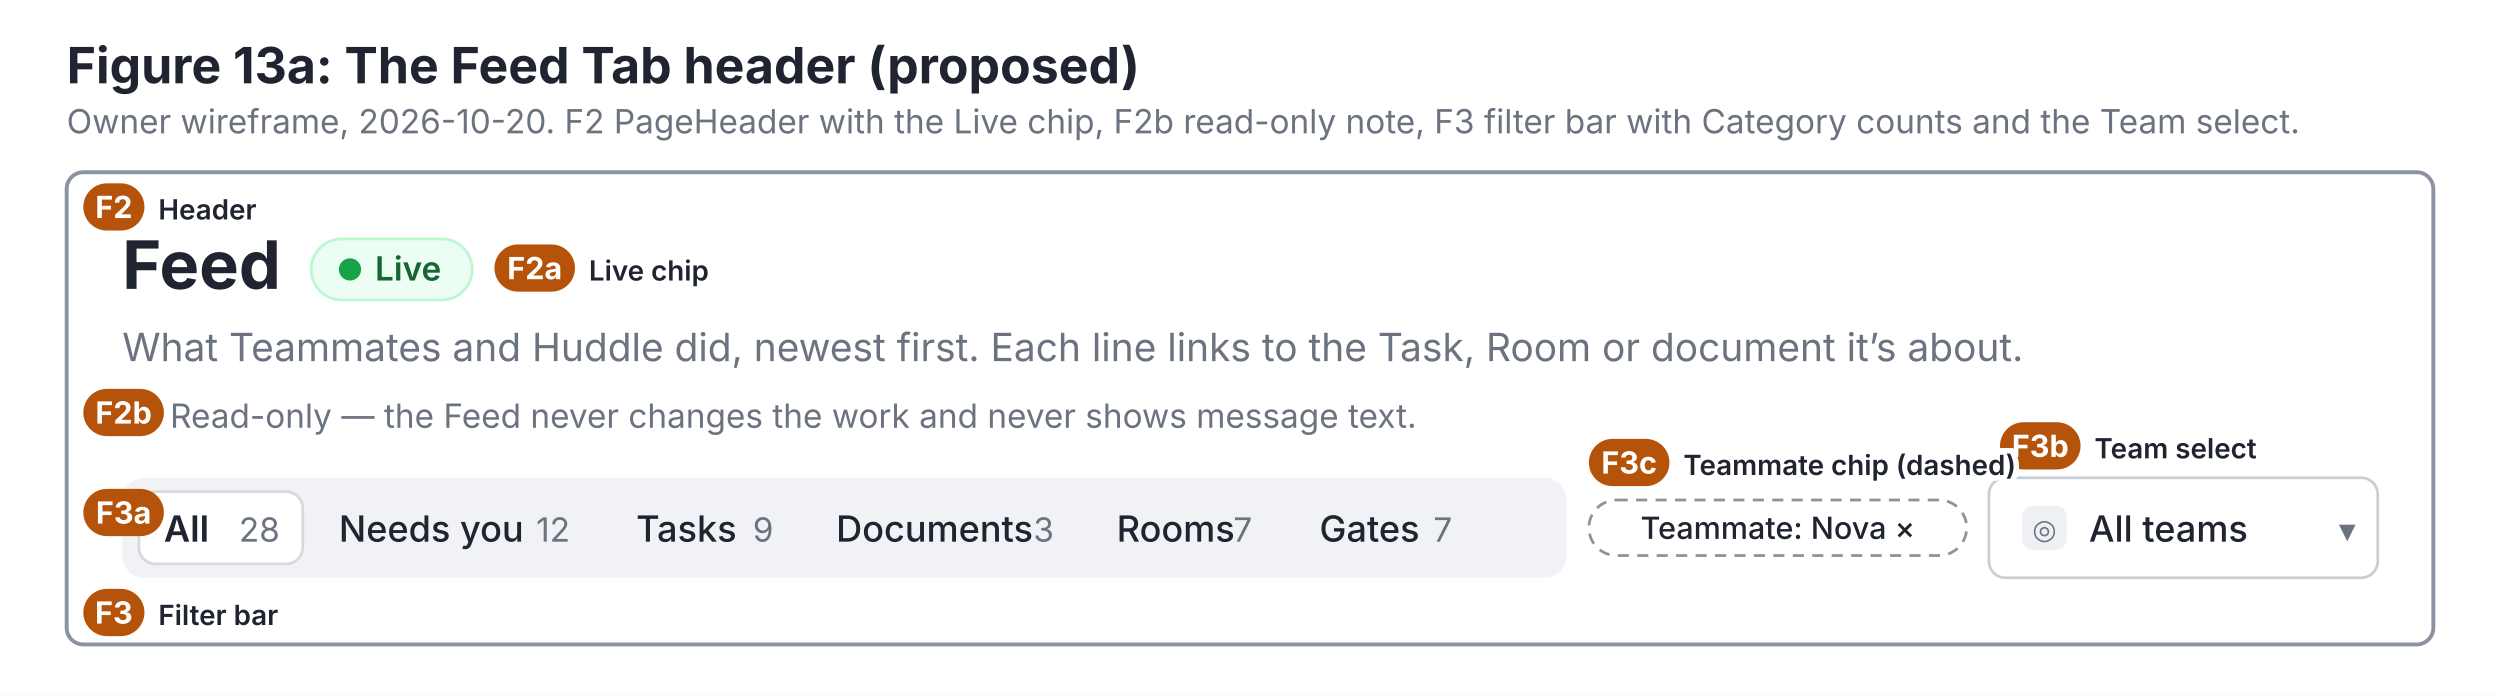
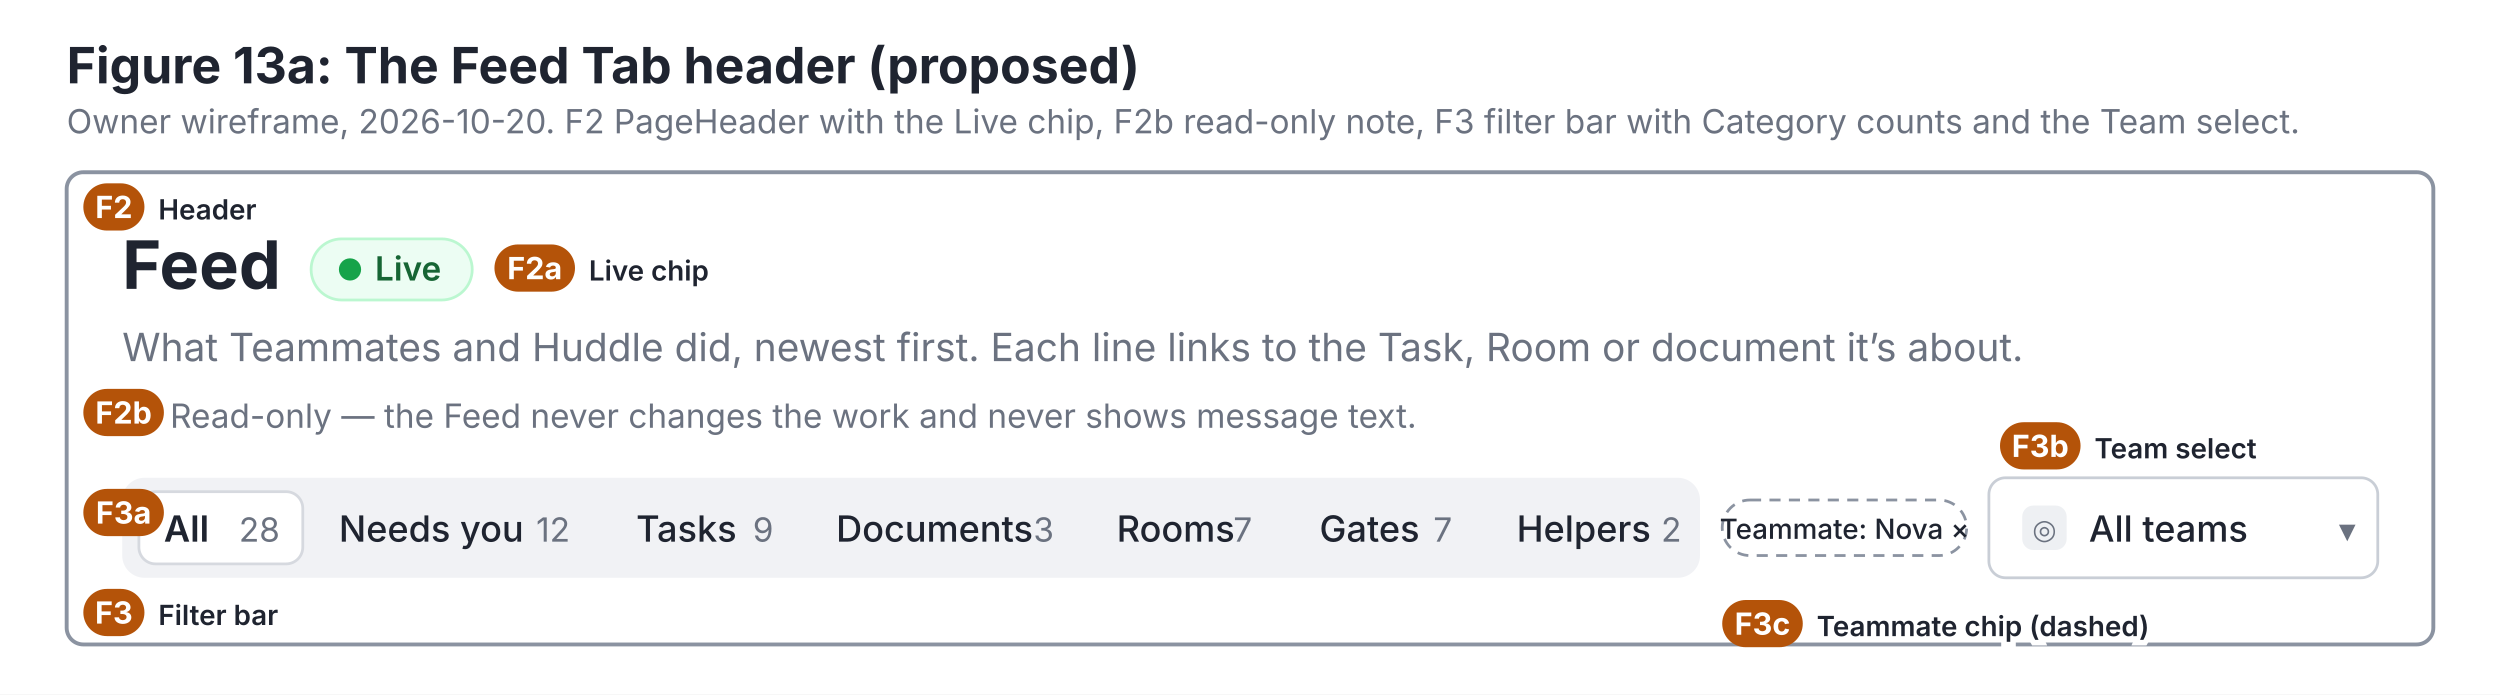
<svg xmlns="http://www.w3.org/2000/svg" viewBox="0 0 900 250" width="900" height="250" font-family="Inter, 'Segoe UI', Helvetica, Arial, sans-serif" xml:space="preserve" style="white-space: pre" role="img" aria-label="Figure 13a: The Feed Tab header">
  <rect width="900" height="250" fill="#ffffff" />
  <text x="24" y="30" font-size="18" font-weight="700" fill="#1f2430" text-anchor="start">Figure 13a: The Feed Tab header (proposed)</text>
  <text x="24" y="48" font-size="12" font-weight="400" fill="#6b7280" text-anchor="start">Owner wireframe, 2026-10-20. F2 PageHeader with the Live chip, F2b read-only note, F3 filter bar with Category counts and the Team select.</text>
  <rect x="24" y="62" width="852" height="170" rx="6" fill="#fff" stroke="#8b93a1" stroke-width="1.4" />
  <text x="44" y="104" font-size="24" font-weight="700" fill="#1f2430" text-anchor="start">Feed</text>
  <rect x="112" y="86" width="58" height="22" rx="11" fill="#ecfdf3" stroke="#bbf7d0" />
  <circle cx="126" cy="97" r="4" fill="#16a34a" />
  <text x="135" y="101" font-size="12" font-weight="600" fill="#166534" text-anchor="start">Live</text>
  <text x="44" y="130" font-size="14" font-weight="400" fill="#6b7280" text-anchor="start">What Teammates and Huddle did, newest first. Each line links to the Task, Room or document it’s about.</text>
  <text x="44" y="154" font-size="12" font-weight="400" fill="#6b7280" text-anchor="start">◉  Read-only — the Feed never changes the work and never shows message text.</text>
-   <rect x="44" y="172" width="520" height="36" rx="8" fill="#f1f2f5" />
+   <rect x="44" y="172" width="568" height="36" rx="8" fill="#f1f2f5" />
  <rect x="50" y="177" width="59" height="26" rx="6" fill="#fff" stroke="#d6d9df" />
  <text x="59" y="195" font-size="13" font-weight="600" fill="#1f2430" text-anchor="start">All</text>
  <text x="86" y="195" font-size="12" font-weight="400" fill="#6b7280" text-anchor="start">28</text>
  <text x="122" y="195" font-size="13" font-weight="500" fill="#1f2430" text-anchor="start">Needs you</text>
  <text x="193" y="195" font-size="12" font-weight="400" fill="#6b7280" text-anchor="start">12</text>
  <text x="229" y="195" font-size="13" font-weight="500" fill="#1f2430" text-anchor="start">Tasks</text>
  <text x="271" y="195" font-size="12" font-weight="400" fill="#6b7280" text-anchor="start">9</text>
  <text x="301" y="195" font-size="13" font-weight="500" fill="#1f2430" text-anchor="start">Documents</text>
  <text x="372" y="195" font-size="12" font-weight="400" fill="#6b7280" text-anchor="start">3</text>
  <text x="402" y="195" font-size="13" font-weight="500" fill="#1f2430" text-anchor="start">Rooms</text>
  <text x="444" y="195" font-size="12" font-weight="400" fill="#6b7280" text-anchor="start">7</text>
  <text x="475" y="195" font-size="13" font-weight="500" fill="#1f2430" text-anchor="start">Gates</text>
  <text x="516" y="195" font-size="12" font-weight="400" fill="#6b7280" text-anchor="start">7</text>
+   <text x="546" y="195" font-size="13" font-weight="500" fill="#1f2430" text-anchor="start">Helpers</text>
+   <text x="598" y="195" font-size="12" font-weight="400" fill="#6b7280" text-anchor="start">2</text>
  <rect x="716" y="172" width="140" height="36" rx="6" fill="#fff" stroke="#c9ced6" />
  <rect x="728" y="182" width="16" height="16" rx="4" fill="#eef0f3" />
  <text x="736" y="194" font-size="10" font-weight="700" fill="#6b7280" text-anchor="middle">◎</text>
  <text x="752" y="195" font-size="13" font-weight="500" fill="#1f2430" text-anchor="start">All teams</text>
  <text x="842" y="195" font-size="12" font-weight="400" fill="#6b7280" text-anchor="start">▾</text>
-   <rect x="572" y="180" width="136" height="20" rx="10" fill="#fff" stroke="#8b93a1" stroke-dasharray="4 3" />
-   <text x="640" y="194" font-size="11" font-weight="500" fill="#1f2430" text-anchor="middle">Teammate: Nova ×</text>
+   <rect x="620" y="180" width="88" height="20" rx="10" fill="#fff" stroke="#8b93a1" stroke-dasharray="4 3" />
+   <text x="664" y="194" font-size="10" font-weight="500" fill="#1f2430" text-anchor="middle">Teammate: Nova ×</text>
  <rect x="30" y="66" width="22" height="17" rx="8.5" fill="#b45309" />
  <text x="41.0" y="78.5" font-size="11" font-weight="700" fill="#fff" text-anchor="middle">F2</text>
  <text x="57" y="79" font-size="10" font-weight="600" fill="#1f2430" stroke="#fff" stroke-width="4" paint-order="stroke">Header</text>
  <rect x="178" y="88" width="29" height="17" rx="8.5" fill="#b45309" />
  <text x="192.5" y="100.5" font-size="11" font-weight="700" fill="#fff" text-anchor="middle">F2a</text>
  <text x="212" y="101" font-size="10" font-weight="600" fill="#1f2430" stroke="#fff" stroke-width="4" paint-order="stroke">Live chip</text>
  <rect x="30" y="140" width="29" height="17" rx="8.5" fill="#b45309" />
  <text x="44.5" y="152.5" font-size="11" font-weight="700" fill="#fff" text-anchor="middle">F2b</text>
  <rect x="30" y="176" width="29" height="17" rx="8.5" fill="#b45309" />
  <text x="44.5" y="188.5" font-size="11" font-weight="700" fill="#fff" text-anchor="middle">F3a</text>
  <rect x="720" y="152" width="29" height="17" rx="8.5" fill="#b45309" />
  <text x="734.5" y="164.5" font-size="11" font-weight="700" fill="#fff" text-anchor="middle">F3b</text>
  <text x="754" y="165" font-size="10" font-weight="600" fill="#1f2430" stroke="#fff" stroke-width="4" paint-order="stroke">Team select</text>
-   <rect x="572" y="158" width="29" height="17" rx="8.5" fill="#b45309" />
-   <text x="586.5" y="170.5" font-size="11" font-weight="700" fill="#fff" text-anchor="middle">F3c</text>
-   <text x="606" y="171" font-size="10" font-weight="600" fill="#1f2430" stroke="#fff" stroke-width="4" paint-order="stroke">Teammate chip (dashed)</text>
+   <rect x="620" y="216" width="29" height="17" rx="8.5" fill="#b45309" />
+   <text x="634.5" y="228.5" font-size="11" font-weight="700" fill="#fff" text-anchor="middle">F3c</text>
+   <text x="654" y="229" font-size="10" font-weight="600" fill="#1f2430" stroke="#fff" stroke-width="4" paint-order="stroke">Teammate chip (dashed)</text>
  <rect x="30" y="212" width="22" height="17" rx="8.5" fill="#b45309" />
  <text x="41.0" y="224.5" font-size="11" font-weight="700" fill="#fff" text-anchor="middle">F3</text>
  <text x="57" y="225" font-size="10" font-weight="600" fill="#1f2430" stroke="#fff" stroke-width="4" paint-order="stroke">Filter bar</text>
</svg>
